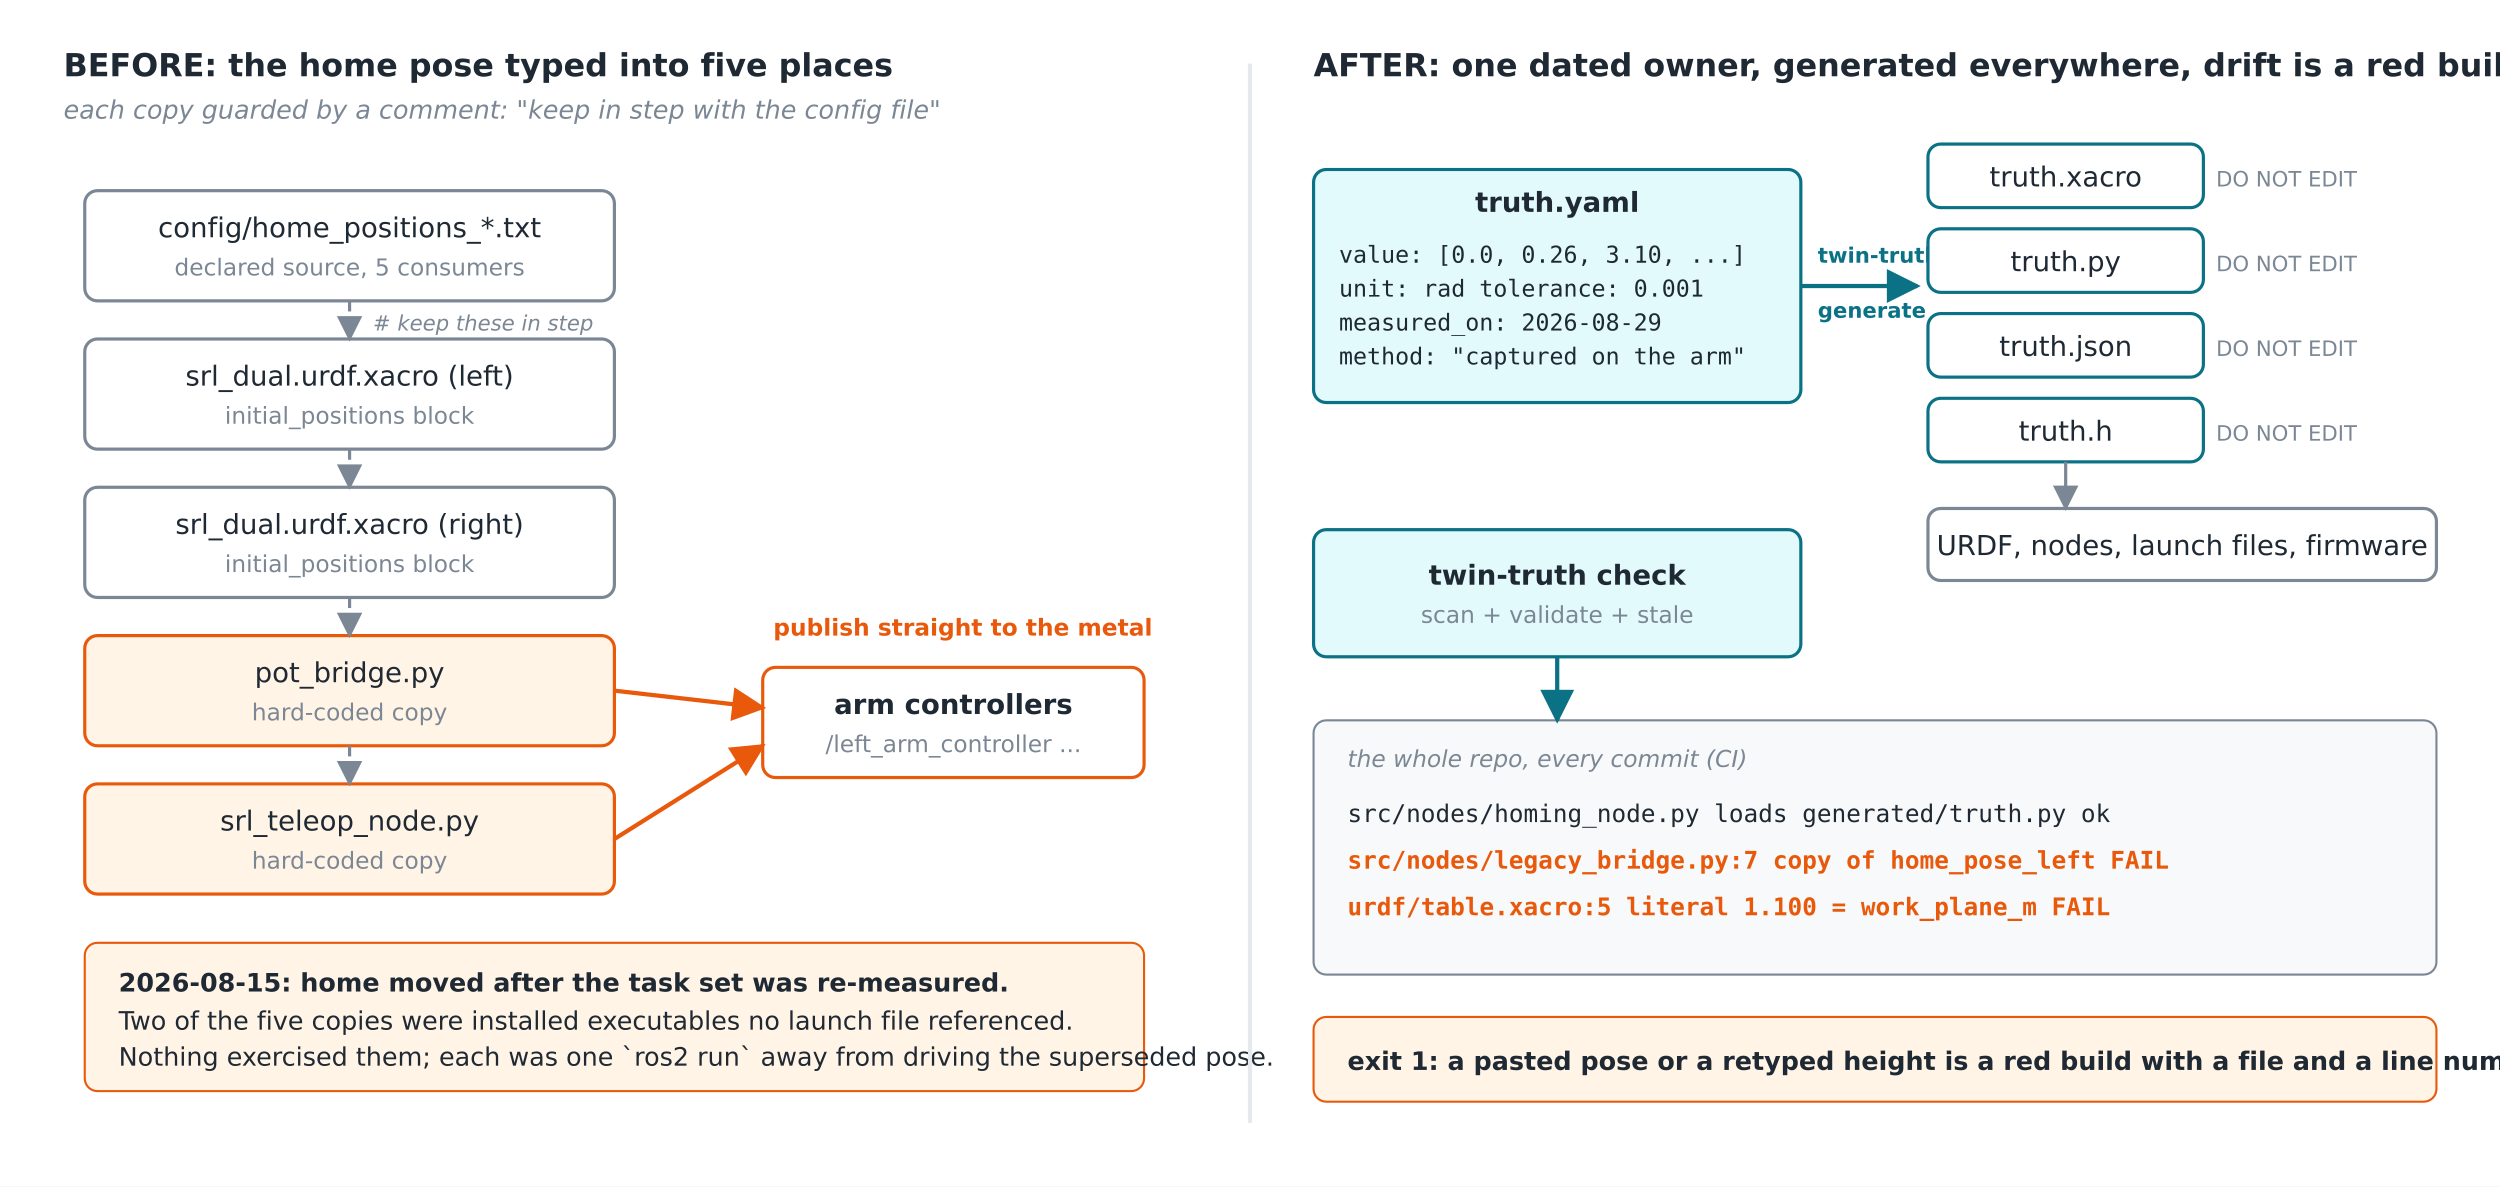
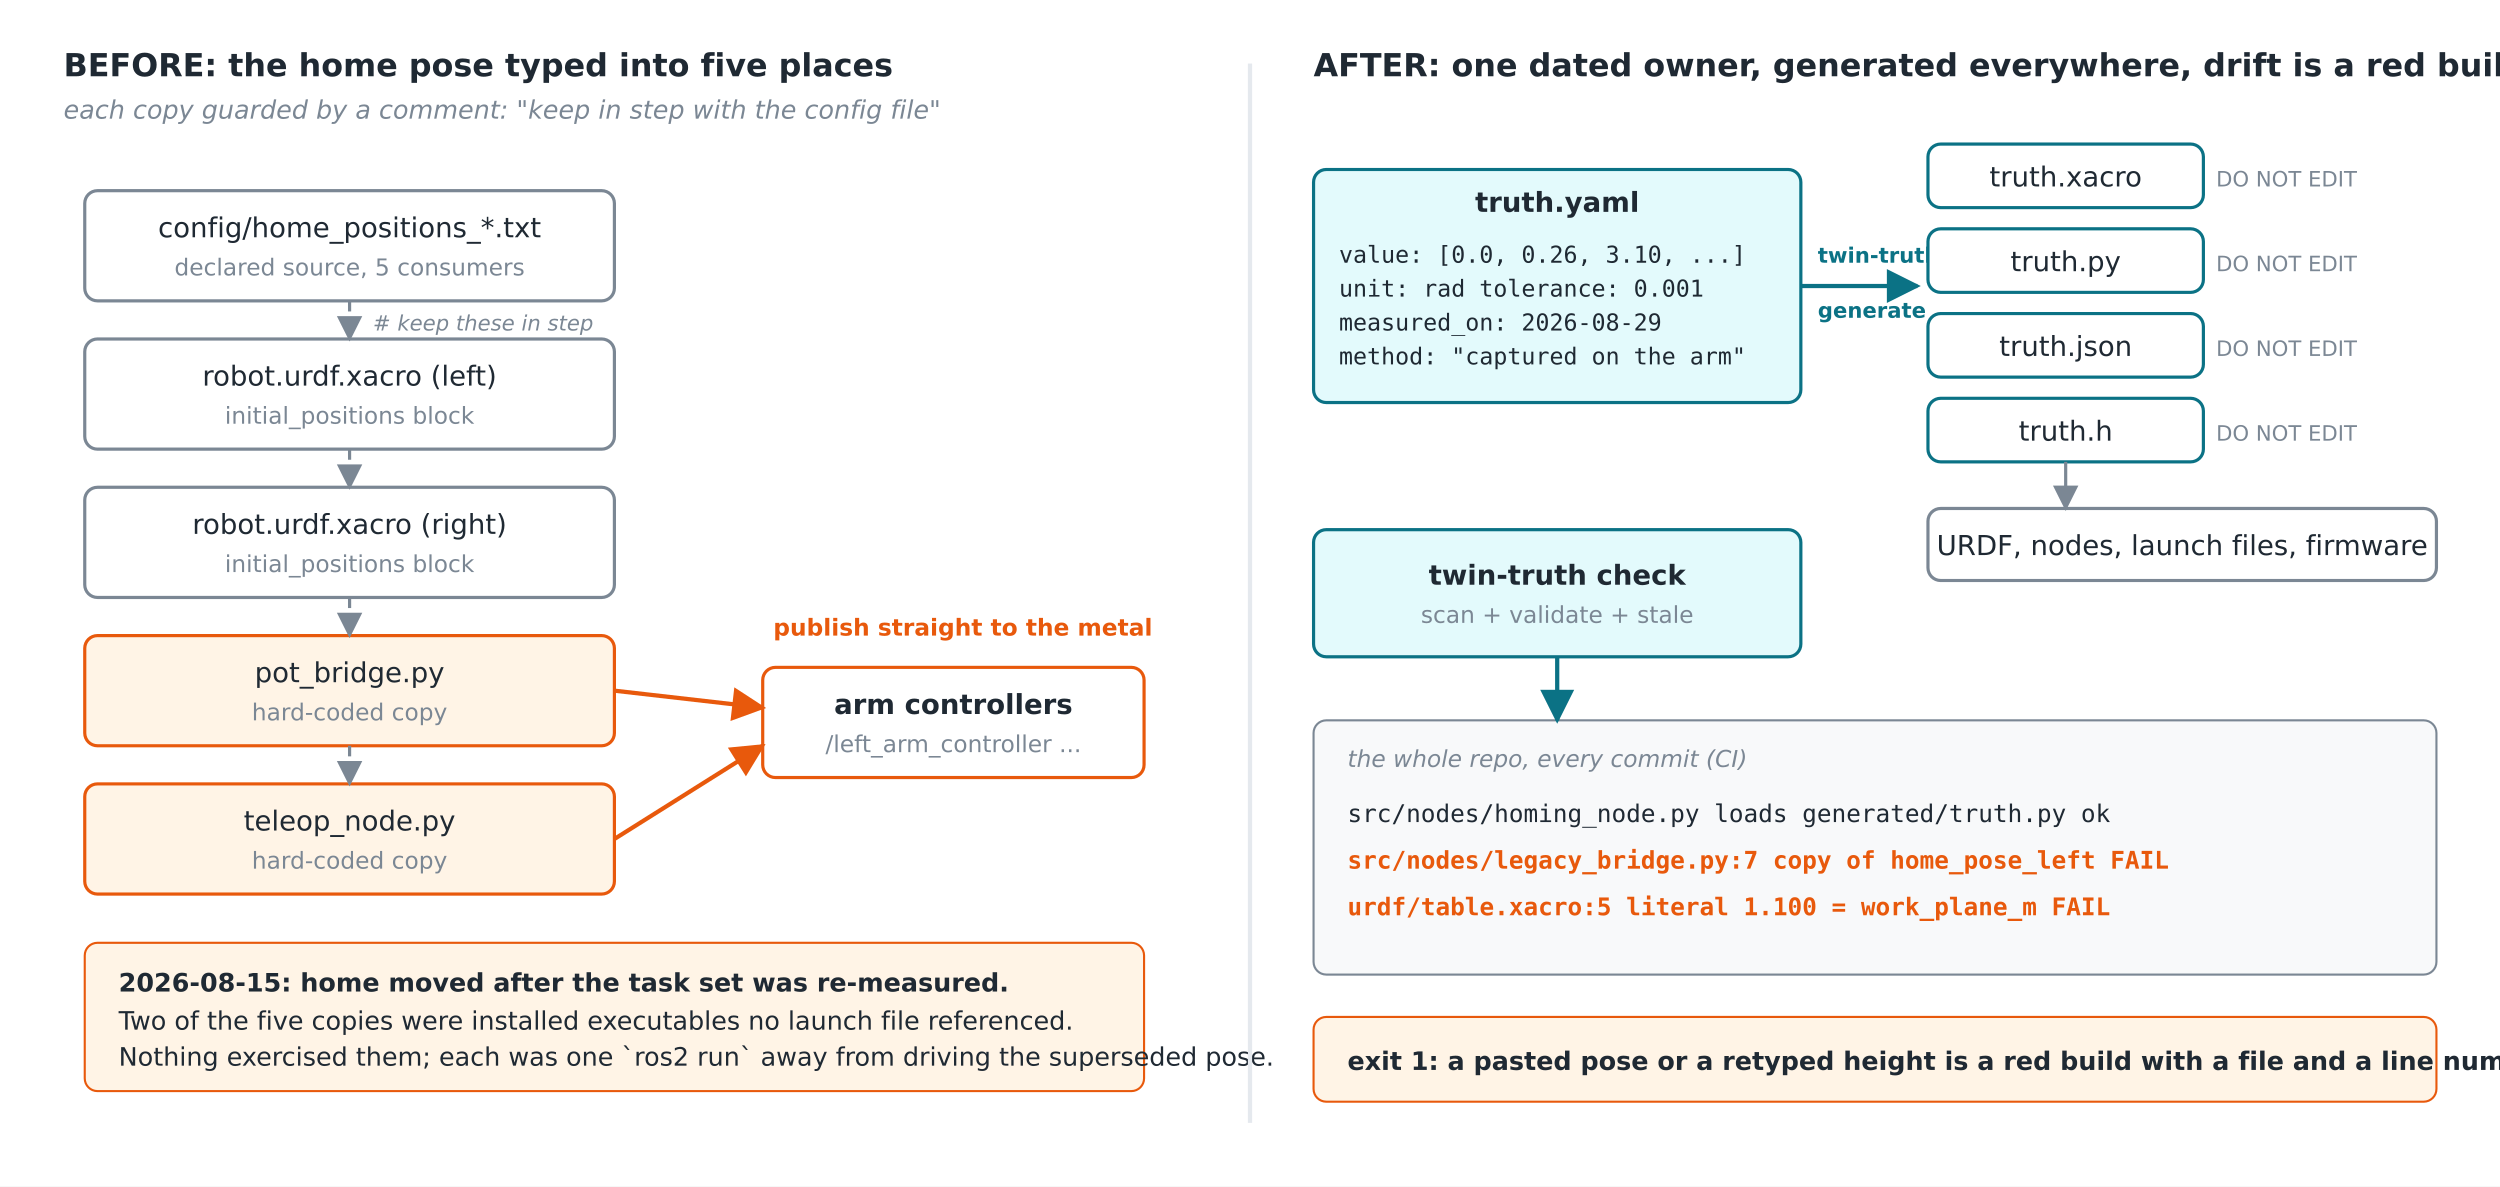
<svg xmlns="http://www.w3.org/2000/svg" width="1180" height="560" viewBox="0 0 1180 560" font-family="DejaVu Sans, Helvetica, Arial, sans-serif" font-size="13">
  <rect width="1180" height="560" fill="white" />
  <defs>
    <marker id="a" viewBox="0 0 10 10" refX="9" refY="5" markerWidth="8" markerHeight="8" orient="auto">
      <path d="M0 0L10 5L0 10z" fill="#7b8794" />
    </marker>
    <marker id="ar" viewBox="0 0 10 10" refX="9" refY="5" markerWidth="8" markerHeight="8" orient="auto">
      <path d="M0 0L10 5L0 10z" fill="#e8590c" />
    </marker>
    <marker id="ag" viewBox="0 0 10 10" refX="9" refY="5" markerWidth="8" markerHeight="8" orient="auto">
      <path d="M0 0L10 5L0 10z" fill="#0b7285" />
    </marker>
  </defs>
  <text x="30" y="36" fill="#1f2933" font-size="15" text-anchor="start" font-weight="bold">BEFORE: the home pose typed into five places</text>
  <text x="30" y="56" fill="#7b8794" font-size="12" text-anchor="start" font-style="italic">each copy guarded by a comment: "keep in step with the config file"</text>
  <rect x="40" y="90" width="250" height="52" rx="6" fill="white" stroke="#7b8794" stroke-width="1.5" />
  <text x="165.0" y="112.0" text-anchor="middle" fill="#1f2933">config/home_positions_*.txt</text>
  <text x="165.0" y="130.0" text-anchor="middle" fill="#7b8794" font-size="11">declared source, 5 consumers</text>
  <rect x="40" y="160" width="250" height="52" rx="6" fill="white" stroke="#7b8794" stroke-width="1.5" />
-   <text x="165.0" y="182.0" text-anchor="middle" fill="#1f2933">srl_dual.urdf.xacro (left)</text>
+   <text x="165.0" y="182.0" text-anchor="middle" fill="#1f2933">robot.urdf.xacro (left)</text>
  <text x="165.0" y="200.0" text-anchor="middle" fill="#7b8794" font-size="11">initial_positions block</text>
  <rect x="40" y="230" width="250" height="52" rx="6" fill="white" stroke="#7b8794" stroke-width="1.5" />
-   <text x="165.0" y="252.0" text-anchor="middle" fill="#1f2933">srl_dual.urdf.xacro (right)</text>
+   <text x="165.0" y="252.0" text-anchor="middle" fill="#1f2933">robot.urdf.xacro (right)</text>
  <text x="165.0" y="270.0" text-anchor="middle" fill="#7b8794" font-size="11">initial_positions block</text>
  <rect x="40" y="300" width="250" height="52" rx="6" fill="#fff4e6" stroke="#e8590c" stroke-width="1.5" />
  <text x="165.0" y="322.0" text-anchor="middle" fill="#1f2933">pot_bridge.py</text>
  <text x="165.0" y="340.0" text-anchor="middle" fill="#7b8794" font-size="11">hard-coded copy</text>
  <rect x="40" y="370" width="250" height="52" rx="6" fill="#fff4e6" stroke="#e8590c" stroke-width="1.5" />
-   <text x="165.0" y="392.0" text-anchor="middle" fill="#1f2933">srl_teleop_node.py</text>
+   <text x="165.0" y="392.0" text-anchor="middle" fill="#1f2933">teleop_node.py</text>
  <text x="165.0" y="410.0" text-anchor="middle" fill="#7b8794" font-size="11">hard-coded copy</text>
  <line x1="165" y1="142" x2="165" y2="160" stroke="#7b8794" stroke-width="1.5" marker-end="url(#a)" stroke-dasharray="5 4" />
  <line x1="165" y1="212" x2="165" y2="230" stroke="#7b8794" stroke-width="1.5" marker-end="url(#a)" stroke-dasharray="5 4" />
  <line x1="165" y1="282" x2="165" y2="300" stroke="#7b8794" stroke-width="1.5" marker-end="url(#a)" stroke-dasharray="5 4" />
  <line x1="165" y1="352" x2="165" y2="370" stroke="#7b8794" stroke-width="1.5" marker-end="url(#a)" stroke-dasharray="5 4" />
  <text x="176" y="156" fill="#7b8794" font-size="10" font-style="italic"># keep these in step</text>
  <rect x="360" y="315" width="180" height="52" rx="6" fill="white" stroke="#e8590c" stroke-width="1.5" />
  <text x="450.0" y="337.0" text-anchor="middle" fill="#1f2933" font-weight="bold">arm controllers</text>
  <text x="450.0" y="355.0" text-anchor="middle" fill="#7b8794" font-size="11">/left_arm_controller ...</text>
  <line x1="290" y1="326" x2="360" y2="334" stroke="#e8590c" stroke-width="2" marker-end="url(#ar)" />
  <line x1="290" y1="396" x2="360" y2="352" stroke="#e8590c" stroke-width="2" marker-end="url(#ar)" />
  <text x="365" y="300" fill="#e8590c" font-size="11" text-anchor="start" font-weight="bold">publish straight to the metal</text>
  <rect x="40" y="445" width="500" height="70" rx="6" fill="#fff4e6" stroke="#e8590c" />
  <text x="56" y="468" fill="#1f2933" font-size="12" text-anchor="start" font-weight="bold">2026-08-15: home moved after the task set was re-measured.</text>
  <text x="56" y="486" fill="#1f2933" font-size="12" text-anchor="start">Two of the five copies were installed executables no launch file referenced.</text>
  <text x="56" y="503" fill="#1f2933" font-size="12" text-anchor="start">Nothing exercised them; each was one `ros2 run` away from driving the superseded pose.</text>
  <line x1="590" y1="30" x2="590" y2="530" stroke="#e5e9ee" stroke-width="2" />
  <text x="620" y="36" fill="#1f2933" font-size="15" text-anchor="start" font-weight="bold">AFTER: one dated owner, generated everywhere, drift is a red build</text>
  <rect x="620" y="80" width="230" height="110" rx="6" fill="#e3fafc" stroke="#0b7285" stroke-width="1.5" />
  <text x="735.0" y="140.0" text-anchor="middle" fill="#1f2933" />
  <text x="735" y="100" fill="#1f2933" font-size="13" text-anchor="middle" font-weight="bold">truth.yaml</text>
  <text x="632" y="124" fill="#1f2933" font-size="11" font-family="DejaVu Sans Mono, monospace">value: [0.0, 0.26, 3.10, ...]</text>
  <text x="632" y="140" fill="#1f2933" font-size="11" font-family="DejaVu Sans Mono, monospace">unit: rad   tolerance: 0.001</text>
  <text x="632" y="156" fill="#1f2933" font-size="11" font-family="DejaVu Sans Mono, monospace">measured_on: 2026-08-29</text>
  <text x="632" y="172" fill="#1f2933" font-size="11" font-family="DejaVu Sans Mono, monospace">method: "captured on the arm"</text>
  <line x1="850" y1="135" x2="905" y2="135" stroke="#0b7285" stroke-width="2" marker-end="url(#ag)" />
  <text x="858" y="124" fill="#0b7285" font-size="10" text-anchor="start" font-weight="bold">twin-truth</text>
  <text x="858" y="150" fill="#0b7285" font-size="10" text-anchor="start" font-weight="bold">generate</text>
  <rect x="910" y="68" width="130" height="30" rx="6" fill="white" stroke="#0b7285" stroke-width="1.5" />
  <text x="975.0" y="88.0" text-anchor="middle" fill="#1f2933">truth.xacro</text>
  <text x="1046" y="88" fill="#7b8794" font-size="10">DO NOT EDIT</text>
  <rect x="910" y="108" width="130" height="30" rx="6" fill="white" stroke="#0b7285" stroke-width="1.5" />
  <text x="975.0" y="128.0" text-anchor="middle" fill="#1f2933">truth.py</text>
  <text x="1046" y="128" fill="#7b8794" font-size="10">DO NOT EDIT</text>
  <rect x="910" y="148" width="130" height="30" rx="6" fill="white" stroke="#0b7285" stroke-width="1.5" />
  <text x="975.0" y="168.0" text-anchor="middle" fill="#1f2933">truth.json</text>
  <text x="1046" y="168" fill="#7b8794" font-size="10">DO NOT EDIT</text>
  <rect x="910" y="188" width="130" height="30" rx="6" fill="white" stroke="#0b7285" stroke-width="1.5" />
  <text x="975.0" y="208.0" text-anchor="middle" fill="#1f2933">truth.h</text>
  <text x="1046" y="208" fill="#7b8794" font-size="10">DO NOT EDIT</text>
  <rect x="910" y="240" width="240" height="34" rx="6" fill="white" stroke="#7b8794" stroke-width="1.5" />
  <text x="1030.0" y="262.0" text-anchor="middle" fill="#1f2933">URDF, nodes, launch files, firmware</text>
  <line x1="975" y1="218" x2="975" y2="240" stroke="#7b8794" stroke-width="1.5" marker-end="url(#a)" />
  <text x="1160" y="262" fill="#1f2933" font-size="1" text-anchor="start" />
  <rect x="620" y="250" width="230" height="60" rx="6" fill="#e3fafc" stroke="#0b7285" stroke-width="1.5" />
  <text x="735.0" y="276.0" text-anchor="middle" fill="#1f2933" font-weight="bold">twin-truth check</text>
  <text x="735.0" y="294.0" text-anchor="middle" fill="#7b8794" font-size="11">scan + validate + stale</text>
  <rect x="620" y="340" width="530" height="120" rx="6" fill="#f8f9fa" stroke="#7b8794" />
  <text x="636" y="362" fill="#7b8794" font-size="11" text-anchor="start" font-style="italic">the whole repo, every commit (CI)</text>
  <text x="636" y="388" fill="#1f2933" font-size="11.5" font-family="DejaVu Sans Mono, monospace">src/nodes/homing_node.py      loads generated/truth.py         ok</text>
  <text x="636" y="410" fill="#e8590c" font-size="11.5" font-family="DejaVu Sans Mono, monospace" font-weight="bold">src/nodes/legacy_bridge.py:7  copy of home_pose_left           FAIL</text>
  <text x="636" y="432" fill="#e8590c" font-size="11.5" font-family="DejaVu Sans Mono, monospace" font-weight="bold">urdf/table.xacro:5            literal 1.100 = work_plane_m     FAIL</text>
  <line x1="735" y1="310" x2="735" y2="340" stroke="#0b7285" stroke-width="2" marker-end="url(#ag)" />
  <rect x="620" y="480" width="530" height="40" rx="6" fill="#fff4e6" stroke="#e8590c" />
  <text x="636" y="505" fill="#1f2933" font-size="12" text-anchor="start" font-weight="bold">exit 1: a pasted pose or a retyped height is a red build with a file and a line number.</text>
</svg>
